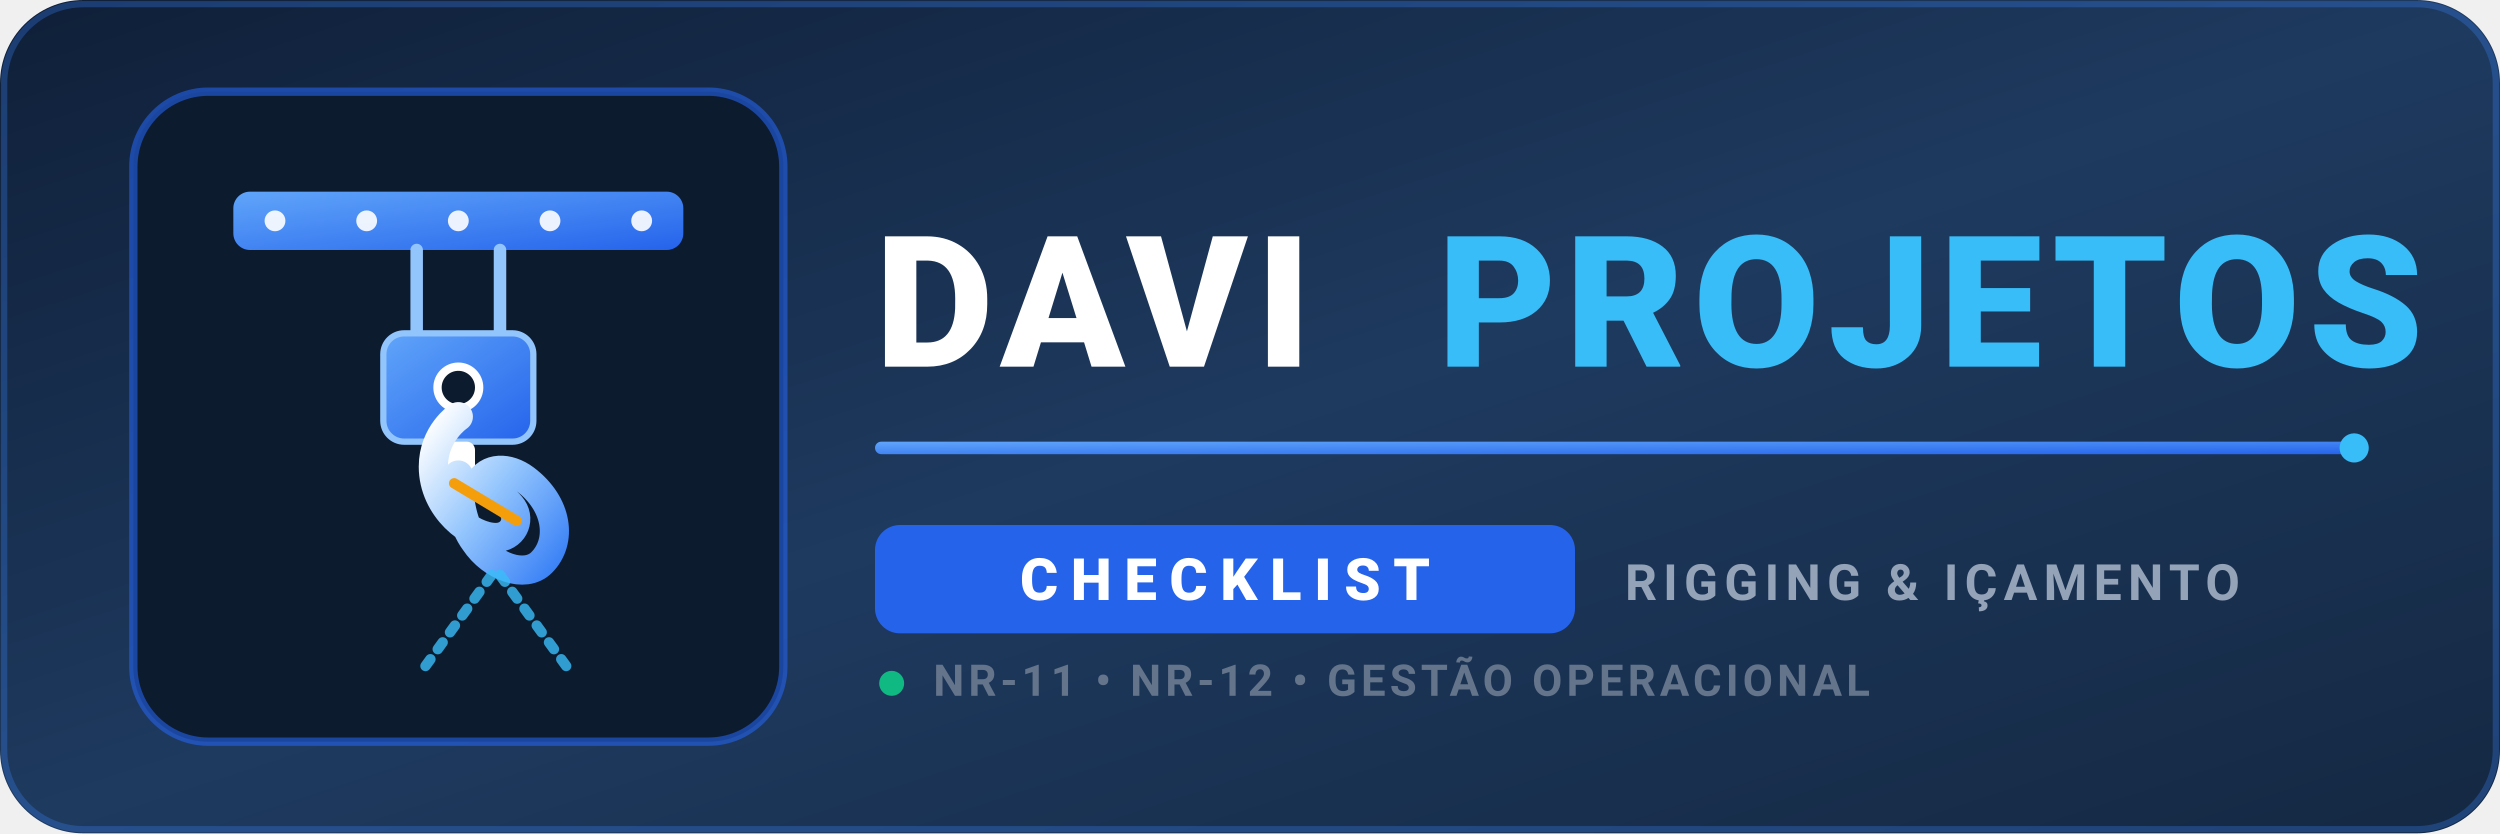
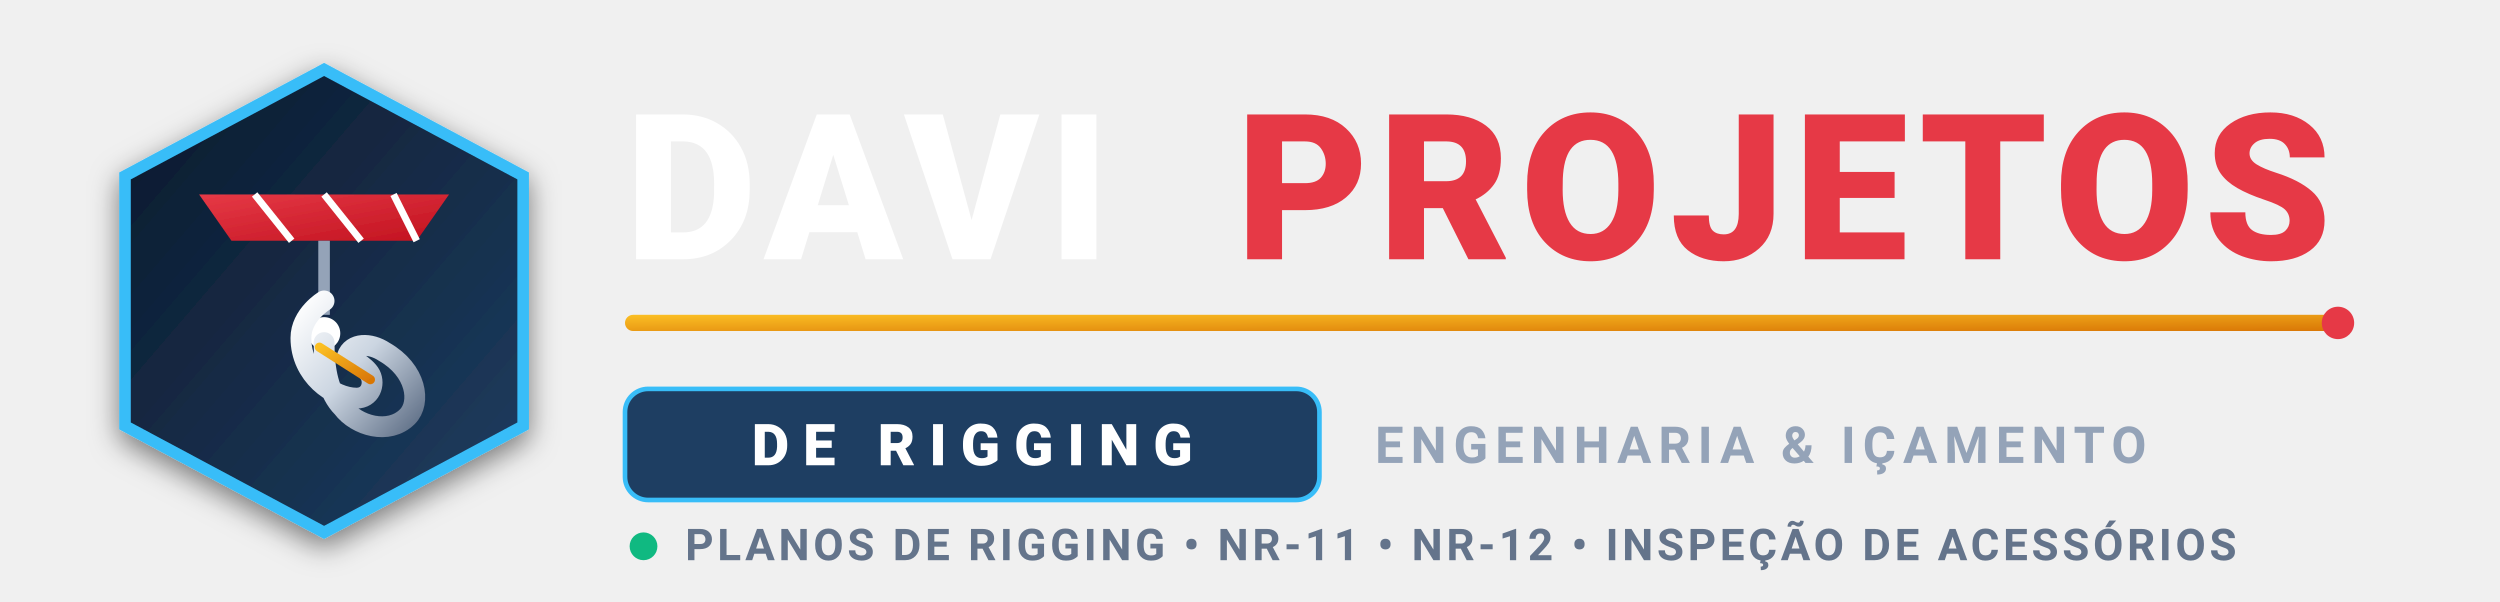
- <svg xmlns="http://www.w3.org/2000/svg" viewBox="0 0 600 200" width="100%" height="100%">
+ <svg xmlns="http://www.w3.org/2000/svg" viewBox="0 0 540 130" width="100%" height="100%">
  <defs>
-     <linearGradient id="bgGrad" x1="0%" y1="0%" x2="100%" y2="100%">
-       <stop offset="0%" stop-color="#0f1f38" />
-       <stop offset="50%" stop-color="#1e3a5f" />
-       <stop offset="100%" stop-color="#142842" />
+     <linearGradient id="daviNavyGrad" x1="0%" y1="0%" x2="100%" y2="100%">
+       <stop offset="0%" stop-color="#0b192c" />
+       <stop offset="100%" stop-color="#1e3e62" />
    </linearGradient>
-     <linearGradient id="blueAccent" x1="0%" y1="0%" x2="100%" y2="100%">
-       <stop offset="0%" stop-color="#60a5fa" />
-       <stop offset="100%" stop-color="#2563eb" />
+     <linearGradient id="daviRedGrad" x1="0%" y1="0%" x2="100%" y2="100%">
+       <stop offset="0%" stop-color="#e63946" />
+       <stop offset="100%" stop-color="#c1121f" />
    </linearGradient>
-     <linearGradient id="hookGrad" x1="0%" y1="0%" x2="100%" y2="100%">
+     <linearGradient id="daviGoldGrad" x1="0%" y1="0%" x2="100%" y2="100%">
+       <stop offset="0%" stop-color="#fbbf24" />
+       <stop offset="100%" stop-color="#d97706" />
+     </linearGradient>
+     <linearGradient id="hookSteel" x1="0%" y1="0%" x2="100%" y2="100%">
      <stop offset="0%" stop-color="#ffffff" />
-       <stop offset="50%" stop-color="#93c5fd" />
-       <stop offset="100%" stop-color="#3b82f6" />
+       <stop offset="50%" stop-color="#cbd5e1" />
+       <stop offset="100%" stop-color="#64748b" />
    </linearGradient>
-     <filter id="subtleGlow" x="-20%" y="-20%" width="140%" height="140%">
-       <feGaussianBlur stdDeviation="3" result="blur" />
-       <feComposite in="SourceGraphic" in2="blur" operator="over" />
+     <filter id="shadowGlow" x="-10%" y="-10%" width="120%" height="120%">
+       <feDropShadow dx="0" dy="2" stdDeviation="3" flood-color="#000000" flood-opacity="0.5" />
    </filter>
  </defs>
-   <rect width="600" height="200" rx="20" fill="url(#bgGrad)" />
-   <rect width="598" height="198" x="1" y="1" rx="19" fill="none" stroke="#3b82f6" stroke-width="1.5" stroke-opacity="0.3" />
-   <g transform="translate(32, 22)">
-     <rect x="0" y="0" width="156" height="156" rx="18" fill="#0d1b2e" stroke="#2563eb" stroke-width="2" stroke-opacity="0.6" />
-     <rect x="24" y="24" width="108" height="14" rx="4" fill="url(#blueAccent)" />
-     <circle cx="34" cy="31" r="2.5" fill="#ffffff" opacity="0.9" />
-     <circle cx="56" cy="31" r="2.5" fill="#ffffff" opacity="0.9" />
-     <circle cx="78" cy="31" r="2.5" fill="#ffffff" opacity="0.9" />
-     <circle cx="100" cy="31" r="2.5" fill="#ffffff" opacity="0.9" />
-     <circle cx="122" cy="31" r="2.5" fill="#ffffff" opacity="0.9" />
-     <line x1="68" y1="38" x2="68" y2="58" stroke="#93c5fd" stroke-width="3" stroke-linecap="round" />
-     <line x1="88" y1="38" x2="88" y2="58" stroke="#93c5fd" stroke-width="3" stroke-linecap="round" />
-     <rect x="60" y="58" width="36" height="26" rx="5" fill="url(#blueAccent)" stroke="#93c5fd" stroke-width="1.5" />
-     <circle cx="78" cy="71" r="5" fill="#0d1b2e" stroke="#ffffff" stroke-width="2" />
-     <rect x="74" y="84" width="8" height="8" rx="2" fill="#ffffff" />
-     <path d="M 78 92               C 78 98, 79 104, 82 108               C 86 114, 94 117, 98 113               C 103 108, 102 99, 94 93               C 90 90, 85 90, 83 94              C 83 94, 89 97, 91 100              C 93 103, 91 107, 87 107              C 81 107, 72 100, 72 90              C 72 82, 78 78, 78 78" fill="none" stroke="url(#hookGrad)" stroke-width="7" stroke-linecap="round" stroke-linejoin="round" />
-     <line x1="77" y1="94" x2="92" y2="103" stroke="#f59e0b" stroke-width="2.5" stroke-linecap="round" />
-     <path d="M 86 116 L 70 138 M 88 116 L 104 138" stroke="#38bdf8" stroke-width="2.5" stroke-linecap="round" stroke-dasharray="2 3" opacity="0.8" />
+   <g transform="translate(15, 10)" filter="url(#shadowGlow)">
+     <path d="M 55 5 L 98 28 L 98 82 L 55 105 L 12 82 L 12 28 Z" fill="url(#daviNavyGrad)" stroke="#38bdf8" stroke-width="2.5" />
+     <path d="M 28 32 L 82 32 L 75 42 L 35 42 Z" fill="url(#daviRedGrad)" />
+     <line x1="40" y1="32" x2="48" y2="42" stroke="#ffffff" stroke-width="1.5" />
+     <line x1="55" y1="32" x2="63" y2="42" stroke="#ffffff" stroke-width="1.5" />
+     <line x1="70" y1="32" x2="75" y2="42" stroke="#ffffff" stroke-width="1.5" />
+     <line x1="55" y1="42" x2="55" y2="58" stroke="#94a3b8" stroke-width="2.5" />
+     <circle cx="55" cy="62" r="3.5" fill="#ffffff" />
+     <path d="M 55 64               C 55 70, 56 75, 59 78               C 62 82, 69 84, 73 80               C 76 77, 75 70, 68 66               C 65 64, 61 64, 60 67              C 60 67, 64 69, 65 71              C 66 73, 65 76, 62 76              C 57 76, 50 71, 50 63              C 50 58, 55 55, 55 55" fill="none" stroke="url(#hookSteel)" stroke-width="4.5" stroke-linecap="round" stroke-linejoin="round" />
+     <line x1="54" y1="65" x2="65" y2="72" stroke="url(#daviGoldGrad)" stroke-width="2" stroke-linecap="round" />
  </g>
-   <g transform="translate(210, 42)">
-     <text x="0" y="46" font-family="system-ui, -apple-system, 'Segoe UI', Roboto, 'Helvetica Neue', Arial, sans-serif" font-size="44" font-weight="900" letter-spacing="2" fill="#ffffff">
+   <g transform="translate(135, 12)">
+     <text x="0" y="44" font-family="-apple-system, BlinkMacSystemFont, 'Segoe UI', Roboto, Helvetica, Arial, sans-serif" font-size="44" font-weight="900" letter-spacing="2" fill="#ffffff">
      DAVI
    </text>
-     <text x="135" y="46" font-family="system-ui, -apple-system, 'Segoe UI', Roboto, 'Helvetica Neue', Arial, sans-serif" font-size="44" font-weight="900" letter-spacing="2" fill="#38bdf8">
+     <text x="132" y="44" font-family="-apple-system, BlinkMacSystemFont, 'Segoe UI', Roboto, Helvetica, Arial, sans-serif" font-size="44" font-weight="900" letter-spacing="2" fill="#e63946">
      PROJETOS
    </text>
-     <rect x="0" y="64" width="355" height="3" rx="1.5" fill="url(#blueAccent)" />
-     <circle cx="355" cy="65.5" r="3.5" fill="#38bdf8" />
-     <g transform="translate(0, 84)">
-       <rect x="0" y="0" width="168" height="26" rx="6" fill="#2563eb" />
-       <text x="84" y="18" font-family="system-ui, -apple-system, 'Segoe UI', Roboto, sans-serif" font-size="14" font-weight="800" letter-spacing="3" fill="#ffffff" text-anchor="middle">
-         CHECKLIST
+     <rect x="0" y="56" width="370" height="3.5" rx="1.75" fill="url(#daviGoldGrad)" />
+     <circle cx="370" cy="57.75" r="3.5" fill="#e63946" />
+     <g transform="translate(0, 72)">
+       <rect x="0" y="0" width="150" height="24" rx="5" fill="#1e3e62" stroke="#38bdf8" stroke-width="1" />
+       <text x="75" y="16.5" font-family="-apple-system, BlinkMacSystemFont, 'Segoe UI', Roboto, sans-serif" font-size="12.5" font-weight="800" letter-spacing="3" fill="#ffffff" text-anchor="middle">
+         DE RIGGING
      </text>
-       <text x="180" y="18" font-family="system-ui, -apple-system, 'Segoe UI', Roboto, sans-serif" font-size="12" font-weight="600" letter-spacing="1.5" fill="#94a3b8">
-         RIGGING &amp; IÇAMENTO
+       <text x="162" y="16" font-family="-apple-system, BlinkMacSystemFont, 'Segoe UI', Roboto, sans-serif" font-size="11" font-weight="600" letter-spacing="1.5" fill="#94a3b8">
+         ENGENHARIA &amp; IÇAMENTO
      </text>
    </g>
-     <g transform="translate(0, 118)">
+     <g transform="translate(0, 102)">
      <circle cx="4" cy="4" r="3" fill="#10b981" />
-       <text x="14" y="7" font-family="system-ui, -apple-system, 'Segoe UI', Roboto, sans-serif" font-size="10.5" font-weight="600" letter-spacing="1" fill="#64748b">
-         NR-11 • NR-12 • GESTÃO OPERACIONAL
+       <text x="13" y="7" font-family="-apple-system, BlinkMacSystemFont, 'Segoe UI', Roboto, sans-serif" font-size="9.5" font-weight="700" letter-spacing="0.8" fill="#64748b">
+         PLANOS DE RIGGING • NR-11 • NR-12 • INSPEÇÃO DE ACESSÓRIOS
      </text>
    </g>
  </g>
</svg>
